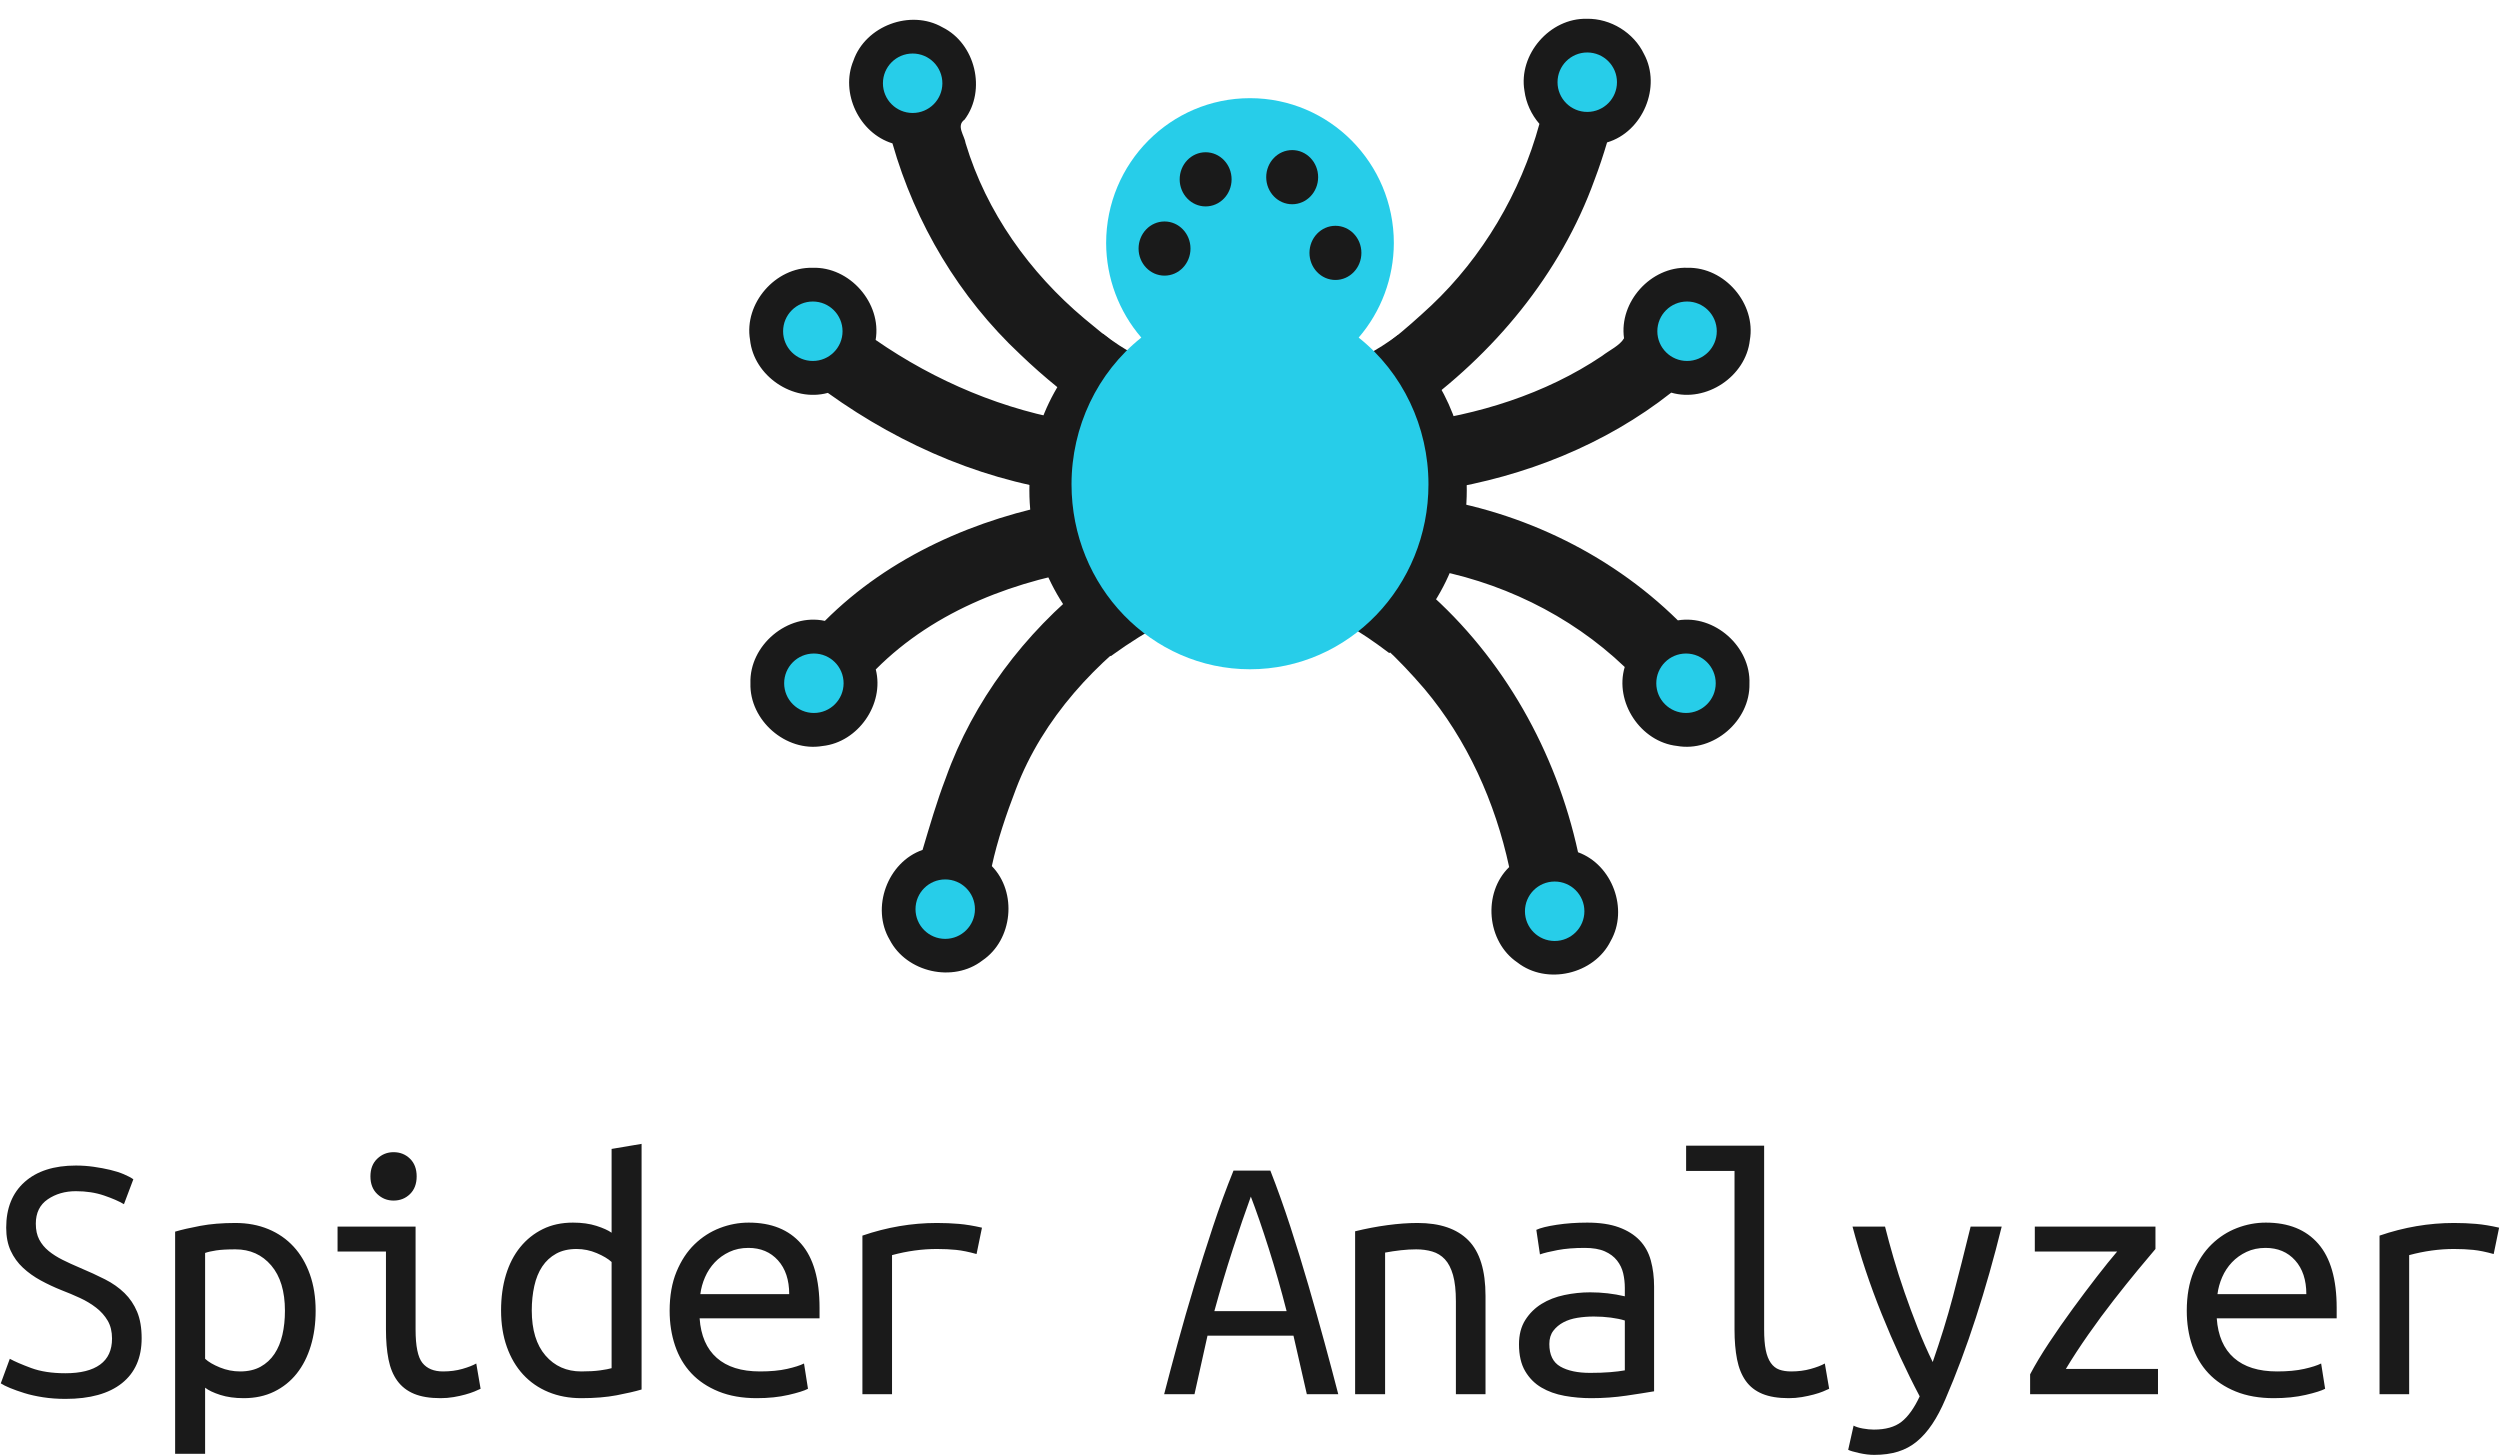
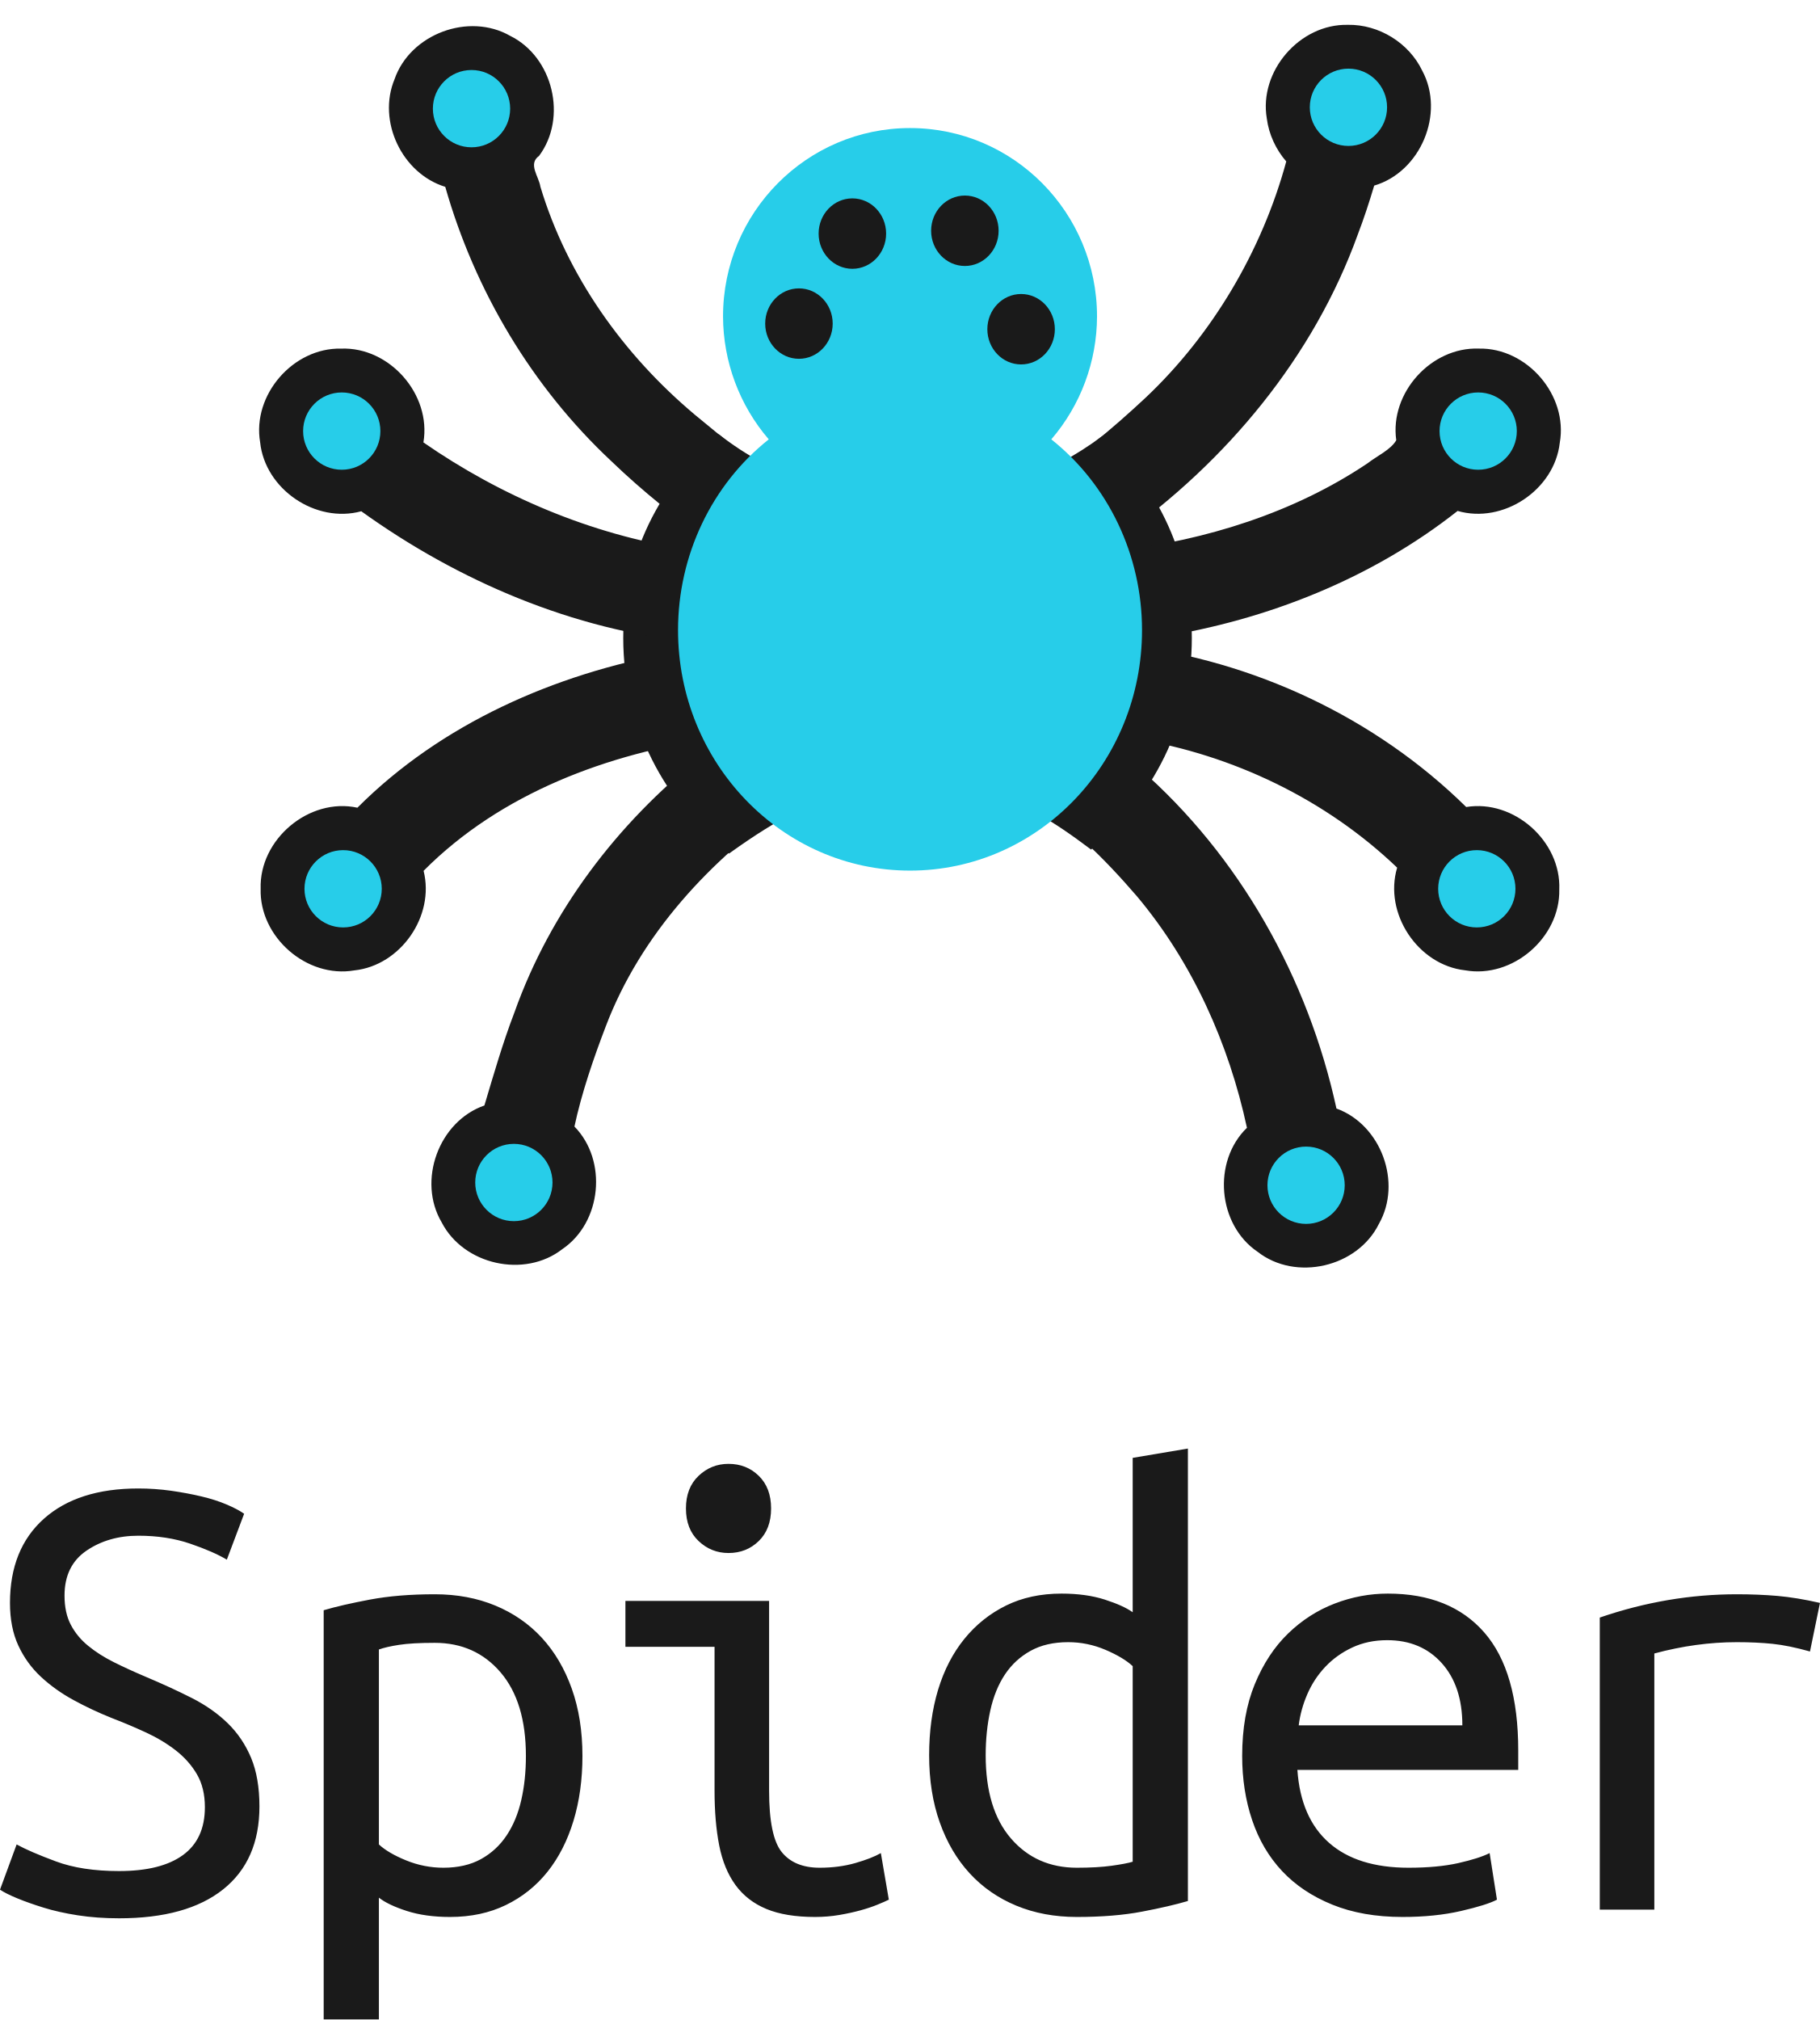
- <svg xmlns="http://www.w3.org/2000/svg" viewBox="0 0 830.0 483.3" width="830" height="483">
-   <g transform="translate(242.41 0) scale(6.23842) translate(-15.567 168.206)">
+ <svg xmlns="http://www.w3.org/2000/svg" viewBox="0 0 465.1 515.9" width="465" height="516">
+   <g transform="translate(59.98 0) scale(6.23842) translate(-15.567 168.206)">
    <g transform="translate(-28.47788,-30.31288)">
      <g id="g129" transform="matrix(0.8897006,0,0,0.8897006,146.9418,1.288914)" style="stroke-width:1.124">
        <g id="g128" transform="translate(-151.0714,-193.3)">
          <path id="path114" style="opacity:1;fill:#1a1a1a;stroke-width:0.281" d="m 79.488,66.216 c 0,3.904 -1.802,7.398 -4.639,9.736 -3.857,-2.905 -4.494,-2.402 -7.715,-2.402 -3.114,-10e-7 -4.029,-0.954 -8.957,2.587 -2.97,-2.337 -4.869,-5.913 -4.869,-9.921 0,-3.817 1.667,-7.047 4.396,-9.384 2.515,1.97 5.594,2.996 8.904,2.996 3.41,0 6.318,-1.096 8.753,-2.906 2.609,2.33 4.127,5.573 4.127,9.293 z" />
          <path id="path115" style="opacity:1;fill:#1a1a1a;stroke-width:0.45" d="m 86.672,37.988 c -2.211,-0.054 -4.106,2.133 -3.731,4.314 0.094,0.728 0.416,1.421 0.895,1.975 -1.12,4.118 -3.409,7.982 -6.479,10.877 -1.546,1.44 -3.145,2.802 -4.959,3.856 -1.838,0.783 -3.757,0.314 -5.68,0.359 -2,0.012 -4.12,0.513 -5.995,-0.443 -1.534,-0.799 -2.797,-1.913 -4.118,-2.991 -3.28,-2.754 -5.87,-6.373 -7.111,-10.494 -0.07,-0.476 -0.585,-1.048 -0.063,-1.42 1.316,-1.763 0.646,-4.551 -1.326,-5.525 -1.912,-1.096 -4.606,-0.087 -5.327,1.994 -0.802,1.928 0.341,4.342 2.335,4.955 1.365,4.794 4.001,9.218 7.645,12.627 1.439,1.384 3.002,2.639 4.64,3.781 -0.08,0.663 -0.811,0.236 -1.257,0.26 -4.314,-0.667 -8.468,-2.432 -12.034,-4.903 0.375,-2.205 -1.557,-4.404 -3.791,-4.318 -2.208,-0.049 -4.101,2.133 -3.727,4.312 0.226,2.162 2.562,3.747 4.657,3.175 4.483,3.223 9.762,5.472 15.281,6.023 0.18,0.597 -0.72,0.297 -1.038,0.502 -5.338,0.968 -10.551,3.246 -14.421,7.121 -2.227,-0.483 -4.528,1.461 -4.455,3.732 -0.066,2.219 2.121,4.133 4.312,3.758 2.134,-0.226 3.716,-2.505 3.19,-4.584 3.563,-3.585 8.503,-5.408 13.428,-6.11 0.486,0.239 -0.513,0.616 -0.684,0.882 -3.835,3.055 -6.909,7.101 -8.558,11.738 -0.539,1.404 -0.957,2.854 -1.386,4.292 -2.103,0.731 -3.099,3.466 -1.967,5.381 1.008,1.956 3.811,2.586 5.551,1.235 1.819,-1.231 2.097,-4.078 0.562,-5.647 0.328,-1.53 0.87,-3.117 1.444,-4.615 1.613,-4.24 4.826,-7.688 8.513,-10.235 1.52,-0.977 3.378,-1.439 5.14,-1.348 1.887,-0.035 3.901,-0.006 5.622,0.98 1.991,1.19 3.667,2.862 5.175,4.612 2.562,3.049 4.239,6.794 5.071,10.664 -1.599,1.549 -1.355,4.458 0.49,5.708 1.754,1.374 4.599,0.714 5.584,-1.281 1.084,-1.9 0.104,-4.568 -1.953,-5.314 -1.306,-6.002 -4.451,-11.623 -9.093,-15.678 -0.512,-0.494 -1.196,-0.941 -1.641,-1.414 0.351,-0.252 1.02,0.077 1.489,0.074 4.477,0.738 8.754,2.786 12.04,5.93 -0.627,2.102 0.953,4.485 3.131,4.726 2.185,0.387 4.383,-1.507 4.334,-3.724 0.088,-2.221 -2.091,-4.154 -4.285,-3.793 -4.191,-4.127 -9.799,-6.742 -15.627,-7.449 0.209,-0.374 1.055,-0.185 1.503,-0.37 4.953,-0.786 9.784,-2.698 13.728,-5.811 2.098,0.608 4.463,-0.969 4.704,-3.139 0.387,-2.185 -1.508,-4.381 -3.724,-4.334 -2.197,-0.083 -4.115,2.041 -3.805,4.219 -0.252,0.438 -0.884,0.72 -1.317,1.058 -3.416,2.297 -7.455,3.532 -11.463,4.028 -0.715,0.152 -0.324,-0.508 0.097,-0.647 4.874,-3.468 8.88,-8.269 10.92,-13.932 0.28,-0.733 0.523,-1.478 0.747,-2.229 2.137,-0.629 3.27,-3.327 2.212,-5.29 -0.614,-1.285 -2.002,-2.136 -3.425,-2.111 z" />
          <path id="path116" style="opacity:1;fill:#27cde9;fill-opacity:1;stroke:none;stroke-width:0.45;stroke-dasharray:none" d="m 66.513,42.739 a 8.61,8.675 0 0 0 -8.61,8.675 8.61,8.675 0 0 0 2.105,5.655 10.682,11.071 0 0 0 -4.177,8.781 10.682,11.071 0 0 0 10.682,11.071 10.682,11.071 0 0 0 10.682,-11.071 10.682,11.071 0 0 0 -4.177,-8.781 8.61,8.675 0 0 0 2.105,-5.655 8.61,8.675 0 0 0 -8.61,-8.675 z" />
          <ellipse style="opacity:1;fill:none;fill-opacity:1;stroke:none;stroke-width:0.45;stroke-dasharray:none" id="ellipse116" ry="7.605" rx="7.338" cy="66.083" cx="66.512" />
          <path id="path117" style="opacity:1;fill:#1a1a1a;stroke-width:0.281" d="m 62.952,51.74 a 1.554,1.621 0 0 1 -1.554,1.621 1.554,1.621 0 0 1 -1.554,-1.621 1.554,1.621 0 0 1 1.554,-1.621 1.554,1.621 0 0 1 1.554,1.621 z" />
          <path id="path118" style="opacity:1;fill:#1a1a1a;stroke-width:0.281" d="m 65.412,47.597 a 1.554,1.621 0 0 1 -1.554,1.621 1.554,1.621 0 0 1 -1.554,-1.621 1.554,1.621 0 0 1 1.554,-1.621 1.554,1.621 0 0 1 1.554,1.621 z" />
          <path id="path119" style="opacity:1;fill:#1a1a1a;stroke-width:0.281" d="m 70.592,47.467 a 1.554,1.621 0 0 1 -1.554,1.621 1.554,1.621 0 0 1 -1.554,-1.621 1.554,1.621 0 0 1 1.554,-1.621 1.554,1.621 0 0 1 1.554,1.621 z" />
          <path id="path120" style="opacity:1;fill:#1a1a1a;stroke-width:0.281" d="m 73.181,51.999 a 1.554,1.621 0 0 1 -1.554,1.621 1.554,1.621 0 0 1 -1.554,-1.621 1.554,1.621 0 0 1 1.554,-1.621 1.554,1.621 0 0 1 1.554,1.621 z" />
          <path id="path121" style="opacity:1;fill:#27cde9;stroke-width:0.281" d="m 48.101,41.846 a 1.779,1.779 0 0 1 -1.779,1.779 1.779,1.779 0 0 1 -1.779,-1.779 1.779,1.779 0 0 1 1.779,-1.779 1.779,1.779 0 0 1 1.779,1.779" />
          <path id="path122" style="opacity:1;fill:#27cde9;stroke-width:0.281" d="m 88.478,41.783 a 1.779,1.779 0 0 1 -1.779,1.779 1.779,1.779 0 0 1 -1.779,-1.779 1.779,1.779 0 0 1 1.779,-1.779 1.779,1.779 0 0 1 1.779,1.779 z" />
          <path id="path123" style="opacity:1;fill:#27cde9;stroke-width:0.281" d="m 94.452,56.689 a 1.779,1.779 0 0 1 -1.779,1.779 1.779,1.779 0 0 1 -1.779,-1.779 1.779,1.779 0 0 1 1.779,-1.779 1.779,1.779 0 0 1 1.779,1.779 z" />
          <path id="path124" style="opacity:1;fill:#27cde9;stroke-width:0.281" d="m 42.126,56.689 a 1.779,1.779 0 0 1 -1.779,1.779 1.779,1.779 0 0 1 -1.779,-1.779 1.779,1.779 0 0 1 1.779,-1.779 1.779,1.779 0 0 1 1.779,1.779 z" />
          <path id="path125" style="opacity:1;fill:#27cde9;stroke-width:0.281" d="m 42.189,77.758 a 1.779,1.779 0 0 1 -1.779,1.779 1.779,1.779 0 0 1 -1.779,-1.779 1.779,1.779 0 0 1 1.779,-1.779 1.779,1.779 0 0 1 1.779,1.779 z" />
          <path id="path126" style="opacity:1;fill:#27cde9;stroke-width:0.281" d="m 50.051,91.279 a 1.779,1.779 0 0 1 -1.779,1.779 1.779,1.779 0 0 1 -1.779,-1.779 1.779,1.779 0 0 1 1.779,-1.779 1.779,1.779 0 0 1 1.779,1.779 z" />
          <path id="path127" style="opacity:1;fill:#27cde9;stroke-width:0.281" d="m 86.528,91.405 a 1.779,1.779 0 0 1 -1.779,1.779 1.779,1.779 0 0 1 -1.779,-1.779 1.779,1.779 0 0 1 1.779,-1.779 1.779,1.779 0 0 1 1.779,1.779 z" />
          <path id="path128" style="opacity:1;fill:#27cde9;stroke-width:0.281" d="m 94.389,77.758 a 1.779,1.779 0 0 1 -1.779,1.779 1.779,1.779 0 0 1 -1.779,-1.779 1.779,1.779 0 0 1 1.779,-1.779 1.779,1.779 0 0 1 1.779,1.779 z" />
        </g>
      </g>
    </g>
  </g>
-   <path fill="#1a1a1a" transform="translate(-6.60 463.16)" d="M28.08-6.96Q35.64-6.96 39.60-9.84Q43.56-12.72 43.56-18.48Q43.56-21.96 42.12-24.42Q40.68-26.88 38.28-28.74Q35.88-30.60 32.88-31.98Q29.88-33.36 26.76-34.56Q23.16-36 19.86-37.80Q16.56-39.60 13.98-42Q11.40-44.40 9.90-47.64Q8.40-50.88 8.40-55.32Q8.40-65.04 14.52-70.50Q20.64-75.96 31.56-75.96Q34.56-75.96 37.50-75.54Q40.44-75.12 42.96-74.52Q45.48-73.92 47.46-73.08Q49.44-72.24 50.64-71.40L47.52-63.12Q45.12-64.56 40.92-66Q36.72-67.44 31.56-67.44Q26.16-67.44 22.20-64.74Q18.24-62.04 18.24-56.64Q18.24-53.52 19.38-51.36Q20.52-49.20 22.50-47.58Q24.48-45.96 27.12-44.64Q29.76-43.32 32.88-42Q37.44-40.08 41.22-38.16Q45-36.24 47.70-33.60Q50.40-30.96 51.90-27.36Q53.40-23.76 53.40-18.60Q53.40-8.88 46.86-3.66Q40.32 1.56 28.08 1.56Q24.12 1.56 20.64 1.02Q17.16 0.48 14.46-0.36Q11.76-1.20 9.72-2.04Q7.68-2.88 6.60-3.60L9.60-11.76Q12-10.44 16.68-8.70Q21.36-6.96 28.08-6.96 M101-27.72Q101-37.44 96.44-42.78Q91.88-48.12 84.56-48.12Q80.48-48.12 78.14-47.76Q75.80-47.40 74.48-46.92L74.48-11.76Q76.16-10.20 79.40-8.88Q82.64-7.56 86.12-7.56Q90.08-7.56 92.90-9.12Q95.72-10.68 97.52-13.38Q99.32-16.08 100.16-19.74Q101-23.40 101-27.72M111.20-27.72Q111.20-21.36 109.58-16.02Q107.96-10.68 104.90-6.84Q101.84-3 97.40-0.84Q92.96 1.32 87.32 1.32Q82.88 1.32 79.52 0.24Q76.16-0.84 74.48-2.16L74.48 19.80L64.52 19.80L64.52-54Q67.76-54.96 72.86-55.92Q77.96-56.88 84.56-56.88Q90.56-56.88 95.48-54.84Q100.40-52.80 103.88-49.02Q107.36-45.24 109.28-39.84Q111.20-34.44 111.20-27.72 M137.08-64.32Q133.96-64.32 131.68-66.48Q129.40-68.64 129.40-72.36Q129.40-76.08 131.68-78.24Q133.96-80.40 137.08-80.40Q140.32-80.40 142.54-78.24Q144.76-76.08 144.76-72.36Q144.76-68.64 142.54-66.48Q140.32-64.32 137.08-64.32M134.56-21.48L134.56-47.40L118.48-47.40L118.48-55.68L144.40-55.68L144.40-21.48Q144.40-13.20 146.68-10.38Q148.96-7.56 153.52-7.56Q157-7.56 159.94-8.40Q162.88-9.24 164.56-10.20L166-1.80Q165.28-1.44 163.96-0.90Q162.64-0.36 160.90 0.12Q159.16 0.60 157.06 0.96Q154.96 1.32 152.68 1.32Q147.40 1.32 143.92-0.12Q140.44-1.56 138.34-4.44Q136.24-7.32 135.40-11.58Q134.56-15.84 134.56-21.48 M209.52-8.64L209.52-43.92Q207.84-45.48 204.60-46.86Q201.36-48.24 197.88-48.24Q193.92-48.24 191.10-46.68Q188.28-45.12 186.48-42.42Q184.68-39.72 183.84-35.94Q183-32.16 183-27.84Q183-18.12 187.56-12.84Q192.12-7.56 199.44-7.56Q203.16-7.56 205.74-7.92Q208.32-8.28 209.52-8.64M209.52-53.64L209.52-81.48L219.48-83.16L219.48-1.56Q216.24-0.60 211.20 0.36Q206.16 1.32 199.44 1.32Q193.44 1.32 188.52-0.72Q183.60-2.76 180.12-6.54Q176.64-10.32 174.72-15.72Q172.80-21.12 172.80-27.84Q172.80-34.32 174.42-39.66Q176.04-45 179.16-48.84Q182.28-52.68 186.66-54.84Q191.04-57 196.68-57Q201.12-57 204.48-55.92Q207.84-54.84 209.52-53.64 M255.08-57Q266.36-57 272.48-49.98Q278.60-42.96 278.60-28.68L278.60-25.20L238.76-25.20Q239.36-16.56 244.46-12.06Q249.56-7.56 258.80-7.56Q264.08-7.56 267.80-8.40Q271.52-9.24 273.44-10.20L274.76-1.80Q272.96-0.84 268.28 0.24Q263.60 1.32 257.72 1.32Q250.52 1.32 245.06-0.90Q239.60-3.12 236-6.96Q232.40-10.80 230.60-16.14Q228.80-21.48 228.80-27.72Q228.80-35.16 231.08-40.68Q233.36-46.20 237.08-49.80Q240.80-53.40 245.48-55.20Q250.16-57 255.08-57M239-33.24L268.52-33.24Q268.52-40.32 264.80-44.46Q261.08-48.60 254.96-48.60Q251.48-48.60 248.66-47.28Q245.84-45.96 243.80-43.80Q241.76-41.64 240.56-38.88Q239.36-36.12 239-33.24 M302.68 0L292.84 0L292.84-52.68Q305.08-56.88 317.56-56.88Q321.40-56.88 324.88-56.58Q328.36-56.28 332.56-55.32L330.76-46.56Q326.92-47.64 323.98-47.94Q321.04-48.24 317.56-48.24Q310.24-48.24 302.68-46.20  M450.92 0L440.48 0L436.04-19.44L407.48-19.44L403.16 0L393.08 0Q395.12-7.92 397.64-17.16Q400.16-26.40 403.10-36.12Q406.04-45.84 409.28-55.62Q412.52-65.40 416.12-74.28L428.36-74.28Q431.84-65.40 435.02-55.62Q438.20-45.84 441.02-36.12Q443.84-26.40 446.36-17.16Q448.88-7.92 450.92 0M421.88-65.64Q419.12-58.08 415.88-48.12Q412.64-38.16 409.76-27.60L433.76-27.60Q431-38.40 427.82-48.42Q424.64-58.44 421.88-65.64 M456.52 0L456.52-54.12Q461.92-55.44 467.26-56.16Q472.60-56.88 477.28-56.88Q488.44-56.88 494.14-51.12Q499.84-45.36 499.84-32.64L499.84 0L490 0L490-30.84Q490-36.24 489.04-39.60Q488.08-42.96 486.34-44.82Q484.60-46.68 482.14-47.40Q479.68-48.12 476.80-48.12Q474.40-48.12 471.70-47.82Q469-47.52 466.48-47.04L466.48 0 M534.60-7.08Q538.32-7.08 541.26-7.32Q544.20-7.56 546.12-7.92L546.12-24.48Q544.20-25.08 541.50-25.44Q538.80-25.80 535.80-25.80Q533.04-25.80 530.40-25.38Q527.76-24.96 525.72-23.88Q523.68-22.80 522.36-21.06Q521.04-19.32 521.04-16.68Q521.04-11.28 524.70-9.18Q528.36-7.08 534.60-7.08M533.64-57Q539.88-57 544.14-55.44Q548.40-53.88 551.04-51.12Q553.68-48.36 554.76-44.40Q555.84-40.44 555.84-35.76L555.84-0.96Q552.36-0.36 546.66 0.48Q540.96 1.32 534.96 1.32Q530.40 1.32 526.08 0.54Q521.76-0.24 518.40-2.22Q515.04-4.20 513-7.68Q510.96-11.16 510.96-16.56Q510.96-21.36 513.06-24.66Q515.16-27.96 518.46-30Q521.76-32.04 526.02-32.94Q530.28-33.84 534.60-33.84Q540.48-33.84 546.12-32.52L546.12-35.28Q546.12-37.80 545.58-40.14Q545.04-42.48 543.54-44.40Q542.04-46.32 539.46-47.46Q536.88-48.60 532.80-48.60Q527.64-48.60 523.80-47.88Q519.96-47.16 517.92-46.44L516.72-54.60Q518.76-55.56 523.50-56.28Q528.24-57 533.64-57 M600.56 1.32Q595.28 1.32 591.80-0.12Q588.32-1.56 586.28-4.44Q584.24-7.32 583.40-11.58Q582.56-15.84 582.56-21.48L582.56-74.16L566.48-74.16L566.48-82.56L592.40-82.56L592.40-21.48Q592.40-17.28 592.94-14.64Q593.48-12 594.62-10.38Q595.76-8.76 597.44-8.16Q599.12-7.56 601.40-7.56Q604.88-7.56 607.88-8.40Q610.88-9.24 612.56-10.20L614-1.80Q613.28-1.44 611.96-0.90Q610.64-0.36 608.84 0.12Q607.04 0.60 604.94 0.96Q602.84 1.32 600.56 1.32 M620.32 18.48L622.12 10.44Q623.20 11.04 625.18 11.40Q627.16 11.76 628.84 11.76Q634.72 11.76 638.02 9.18Q641.32 6.60 644.08 0.72Q637.36-12 631.48-26.58Q625.60-41.16 621.76-55.68L632.56-55.68Q633.76-50.88 635.38-45.30Q637-39.72 639.04-33.84Q641.08-27.96 643.42-22.02Q645.76-16.08 648.40-10.68Q650.32-16.20 652-21.60Q653.68-27 655.12-32.46Q656.56-37.92 658-43.62Q659.44-49.32 661-55.68L671.32-55.68Q667.48-40.08 662.74-25.44Q658-10.80 652.60 1.68Q650.56 6.48 648.22 9.96Q645.88 13.44 643.12 15.72Q640.36 18 636.88 19.08Q633.40 20.16 628.96 20.16Q626.68 20.16 623.98 19.56Q621.28 18.96 620.32 18.48 M722.40-55.68L722.40-48.24Q720.24-45.72 716.52-41.22Q712.80-36.72 708.54-31.26Q704.28-25.80 700.08-19.80Q695.88-13.80 692.64-8.40L723.24-8.40L723.24 0L680.76 0L680.76-6.60Q683.28-11.40 687.06-17.10Q690.84-22.80 694.92-28.38Q699-33.96 702.90-39Q706.80-44.04 709.68-47.40L682.32-47.40L682.32-55.68 M759.08-57Q770.36-57 776.48-49.98Q782.60-42.96 782.60-28.68L782.60-25.20L742.76-25.20Q743.36-16.56 748.46-12.06Q753.56-7.56 762.80-7.56Q768.08-7.56 771.80-8.40Q775.52-9.24 777.44-10.20L778.76-1.80Q776.96-0.84 772.28 0.24Q767.60 1.32 761.72 1.32Q754.52 1.32 749.06-0.90Q743.60-3.12 740-6.96Q736.40-10.80 734.60-16.14Q732.80-21.48 732.80-27.72Q732.80-35.16 735.08-40.68Q737.36-46.20 741.08-49.80Q744.80-53.40 749.48-55.20Q754.16-57 759.08-57M743-33.24L772.52-33.24Q772.52-40.32 768.80-44.46Q765.08-48.60 758.96-48.60Q755.48-48.60 752.66-47.28Q749.84-45.96 747.80-43.80Q745.76-41.64 744.56-38.88Q743.36-36.12 743-33.24 M806.68 0L796.84 0L796.84-52.68Q809.08-56.88 821.56-56.88Q825.40-56.88 828.88-56.58Q832.36-56.28 836.56-55.32L834.76-46.56Q830.92-47.64 827.98-47.94Q825.04-48.24 821.56-48.24Q814.24-48.24 806.68-46.20" />
+   <path fill="#1a1a1a" transform="translate(-9.35 487.81)" d="M39.78-9.86Q50.49-9.86 56.10-13.94Q61.71-18.02 61.71-26.18Q61.71-31.11 59.67-34.60Q57.63-38.08 54.23-40.72Q50.83-43.35 46.58-45.30Q42.33-47.26 37.91-48.96Q32.81-51 28.14-53.55Q23.46-56.10 19.80-59.50Q16.15-62.90 14.03-67.49Q11.90-72.08 11.90-78.37Q11.90-92.14 20.57-99.88Q29.24-107.61 44.71-107.61Q48.96-107.61 53.13-107.02Q57.29-106.42 60.86-105.57Q64.43-104.72 67.23-103.53Q70.04-102.34 71.74-101.15L67.32-89.42Q63.92-91.46 57.97-93.50Q52.02-95.54 44.71-95.54Q37.06-95.54 31.45-91.72Q25.84-87.89 25.84-80.24Q25.84-75.82 27.46-72.76Q29.07-69.70 31.88-67.41Q34.68-65.11 38.42-63.24Q42.16-61.37 46.58-59.50Q53.04-56.78 58.40-54.06Q63.75-51.34 67.58-47.60Q71.40-43.86 73.53-38.76Q75.65-33.66 75.65-26.35Q75.65-12.58 66.39-5.19Q57.12 2.21 39.78 2.21Q34.17 2.21 29.24 1.45Q24.31 0.68 20.49-0.51Q16.66-1.70 13.77-2.89Q10.88-4.08 9.35-5.10L13.60-16.66Q17-14.79 23.63-12.33Q30.26-9.86 39.78-9.86 M143.75-39.27Q143.75-53.04 137.29-60.61Q130.83-68.17 120.46-68.17Q114.68-68.17 111.37-67.66Q108.05-67.15 106.18-66.47L106.18-16.66Q108.56-14.45 113.15-12.58Q117.74-10.71 122.67-10.71Q128.28-10.71 132.28-12.92Q136.27-15.13 138.82-18.96Q141.37-22.78 142.56-27.97Q143.75-33.15 143.75-39.27M158.20-39.27Q158.20-30.26 155.91-22.70Q153.61-15.13 149.28-9.69Q144.94-4.25 138.65-1.19Q132.36 1.87 124.37 1.87Q118.08 1.87 113.32 0.34Q108.56-1.19 106.18-3.06L106.18 28.05L92.07 28.05L92.07-76.50Q96.66-77.86 103.89-79.22Q111.11-80.58 120.46-80.58Q128.96-80.58 135.93-77.69Q142.90-74.80 147.83-69.45Q152.76-64.09 155.48-56.44Q158.20-48.79 158.20-39.27 M195.53-91.12Q191.11-91.12 187.88-94.18Q184.65-97.24 184.65-102.51Q184.65-107.78 187.88-110.84Q191.11-113.90 195.53-113.90Q200.12-113.90 203.26-110.84Q206.41-107.78 206.41-102.51Q206.41-97.24 203.26-94.18Q200.12-91.12 195.53-91.12M191.96-30.43L191.96-67.15L169.18-67.15L169.18-78.88L205.90-78.88L205.90-30.43Q205.90-18.70 209.13-14.71Q212.36-10.71 218.82-10.71Q223.75-10.71 227.92-11.90Q232.08-13.09 234.46-14.45L236.50-2.55Q235.48-2.04 233.61-1.28Q231.74-0.51 229.28 0.17Q226.81 0.85 223.84 1.36Q220.86 1.87 217.63 1.87Q210.15 1.87 205.22-0.17Q200.29-2.21 197.31-6.29Q194.34-10.37 193.15-16.41Q191.96-22.44 191.96-30.43 M298.82-12.24L298.82-62.22Q296.44-64.43 291.85-66.39Q287.26-68.34 282.33-68.34Q276.72-68.34 272.73-66.13Q268.73-63.92 266.18-60.10Q263.63-56.27 262.44-50.92Q261.25-45.56 261.25-39.44Q261.25-25.67 267.71-18.19Q274.17-10.71 284.54-10.71Q289.81-10.71 293.47-11.22Q297.12-11.73 298.82-12.24M298.82-75.99L298.82-115.43L312.93-117.81L312.93-2.21Q308.34-0.85 301.20 0.51Q294.06 1.87 284.54 1.87Q276.04 1.87 269.07-1.02Q262.10-3.91 257.17-9.27Q252.24-14.62 249.52-22.27Q246.80-29.92 246.80-39.44Q246.80-48.62 249.09-56.19Q251.39-63.75 255.81-69.19Q260.23-74.63 266.44-77.69Q272.64-80.75 280.63-80.75Q286.92-80.75 291.68-79.22Q296.44-77.69 298.82-75.99 M364.03-80.75Q380.01-80.75 388.68-70.81Q397.35-60.86 397.35-40.63L397.35-35.70L340.91-35.70Q341.76-23.46 348.99-17.09Q356.21-10.71 369.30-10.71Q376.78-10.71 382.05-11.90Q387.32-13.09 390.04-14.45L391.91-2.55Q389.36-1.19 382.73 0.34Q376.10 1.87 367.77 1.87Q357.57 1.87 349.83-1.28Q342.10-4.42 337-9.86Q331.90-15.30 329.35-22.87Q326.80-30.43 326.80-39.27Q326.80-49.81 330.03-57.63Q333.26-65.45 338.53-70.55Q343.80-75.65 350.43-78.20Q357.06-80.75 364.03-80.75M341.25-47.09L383.07-47.09Q383.07-57.12 377.80-62.99Q372.53-68.85 363.86-68.85Q358.93-68.85 354.94-66.98Q350.94-65.11 348.05-62.05Q345.16-58.99 343.46-55.08Q341.76-51.17 341.25-47.09 M432.13 0L418.19 0L418.19-74.63Q435.53-80.58 453.21-80.58Q458.65-80.58 463.58-80.16Q468.51-79.73 474.46-78.37L471.91-65.96Q466.47-67.49 462.31-67.92Q458.14-68.34 453.21-68.34Q442.84-68.34 432.13-65.45" />
</svg>
